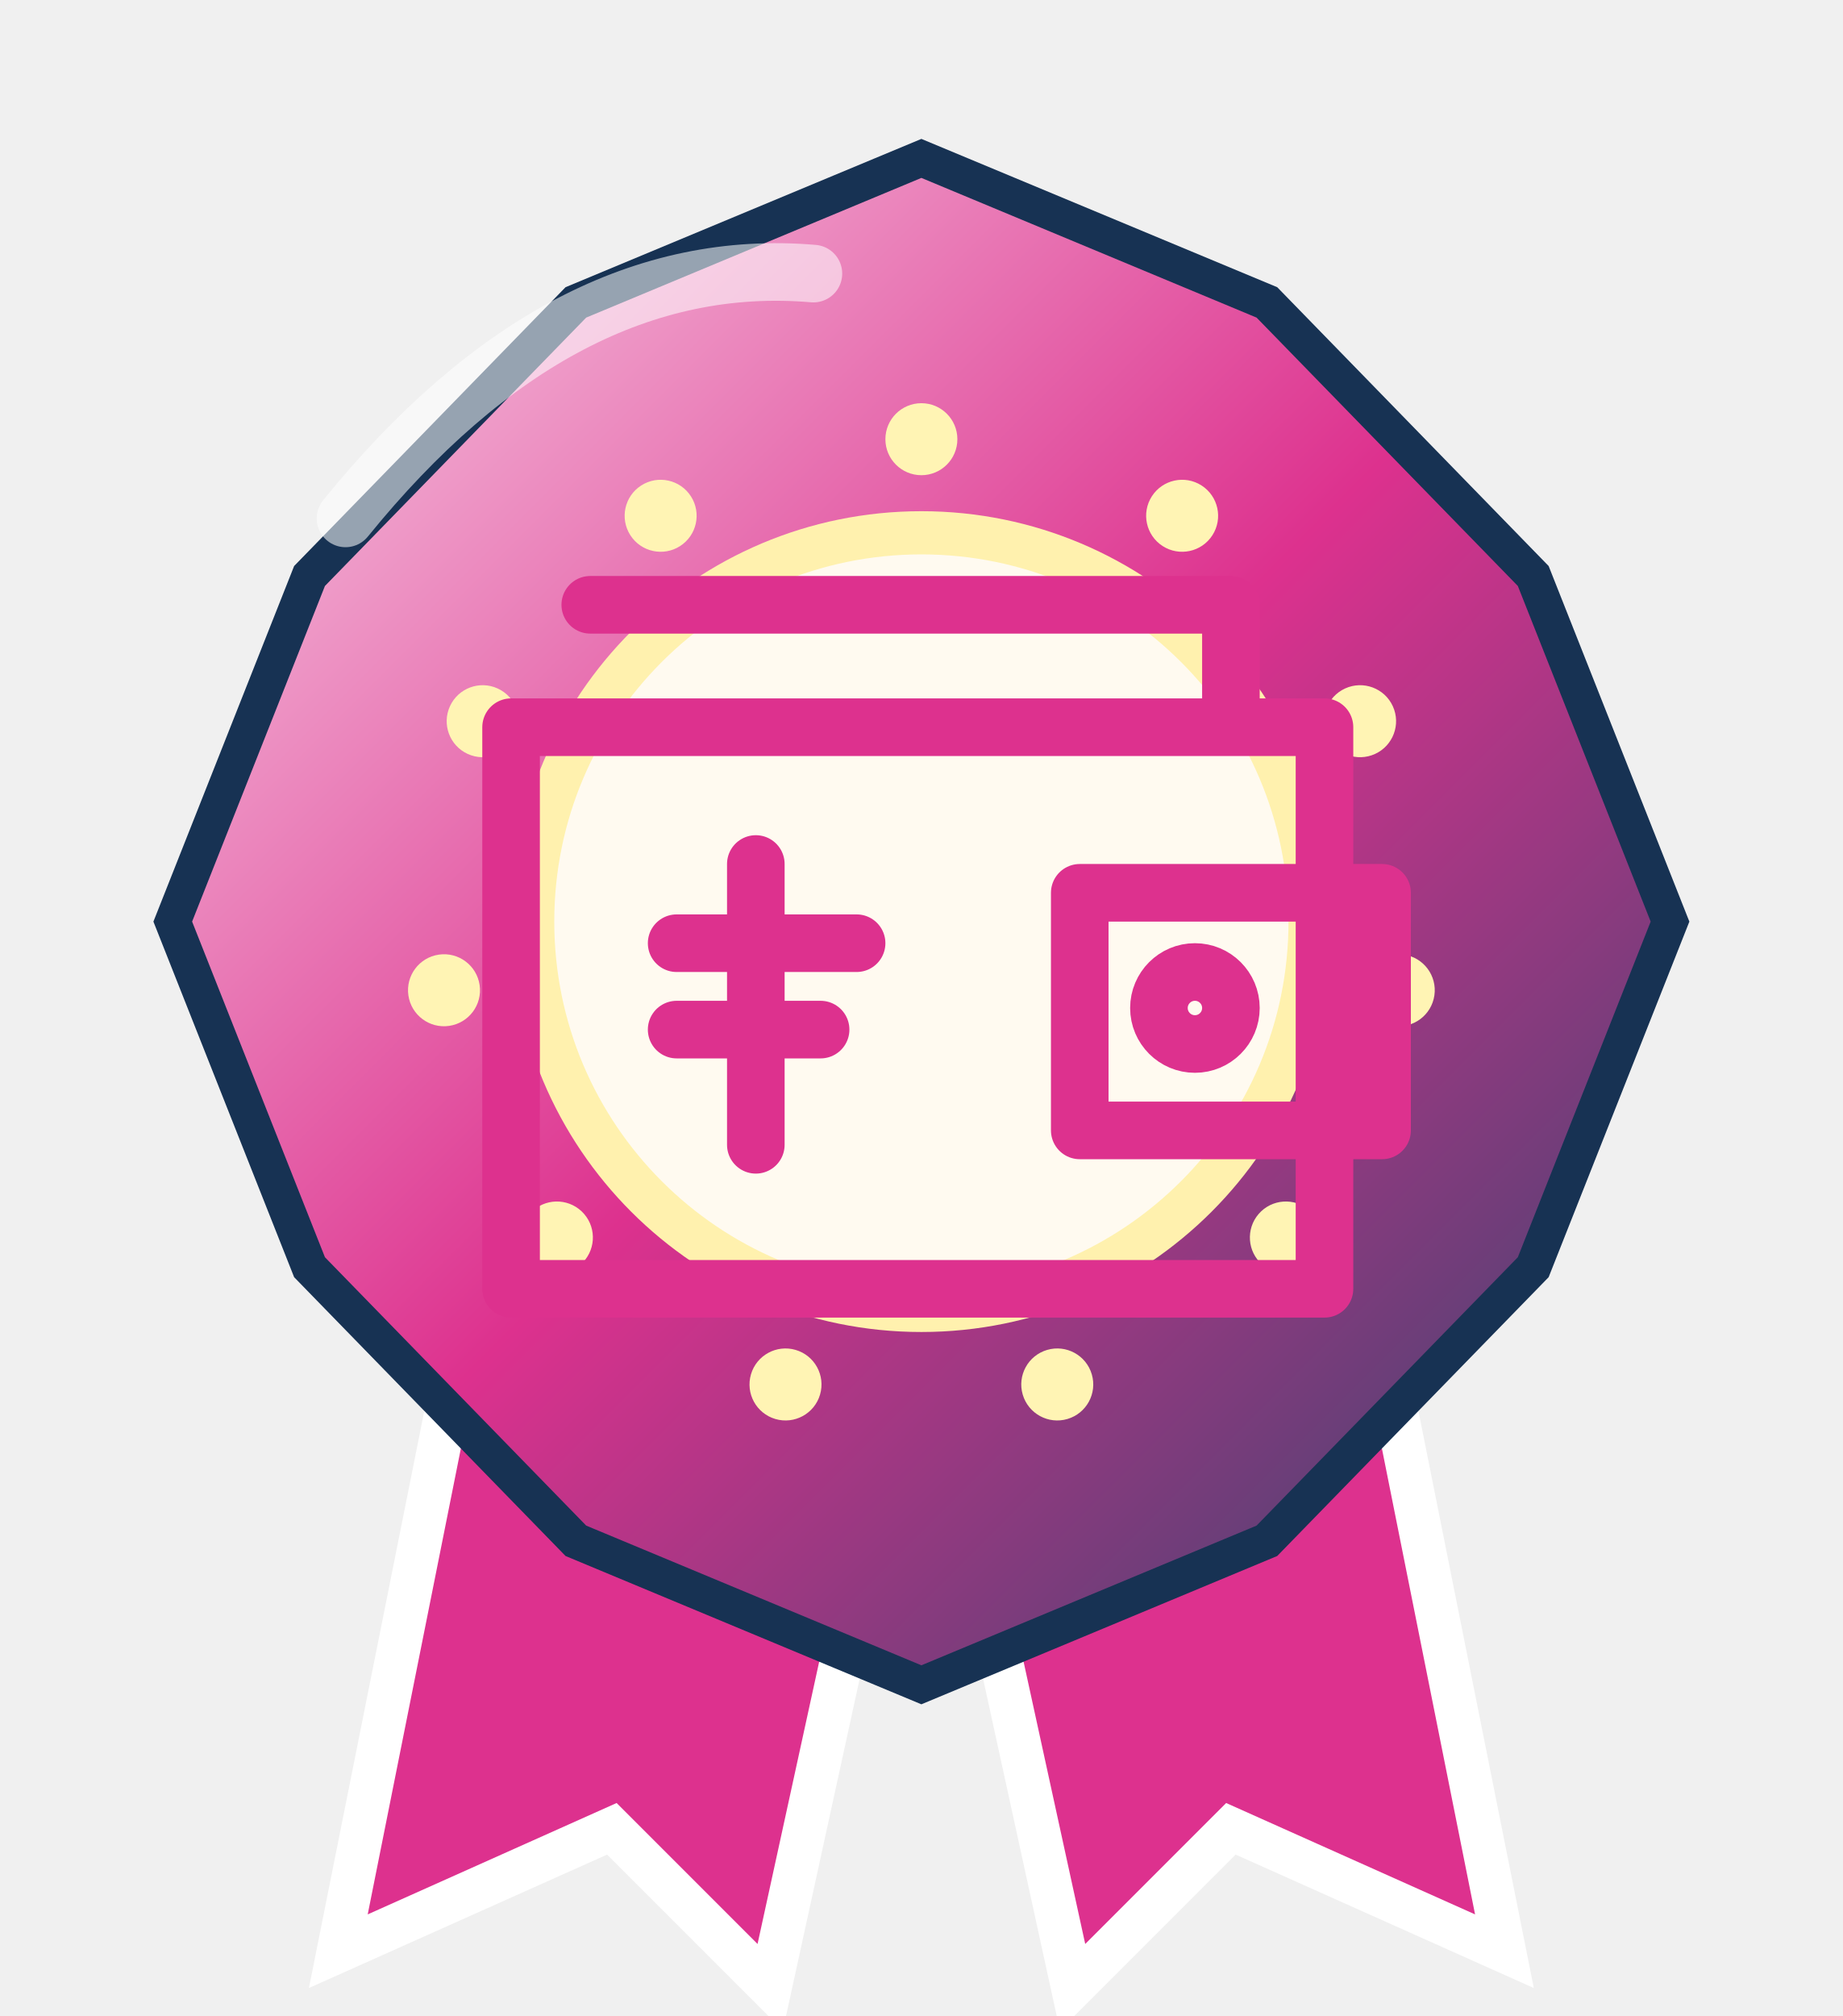
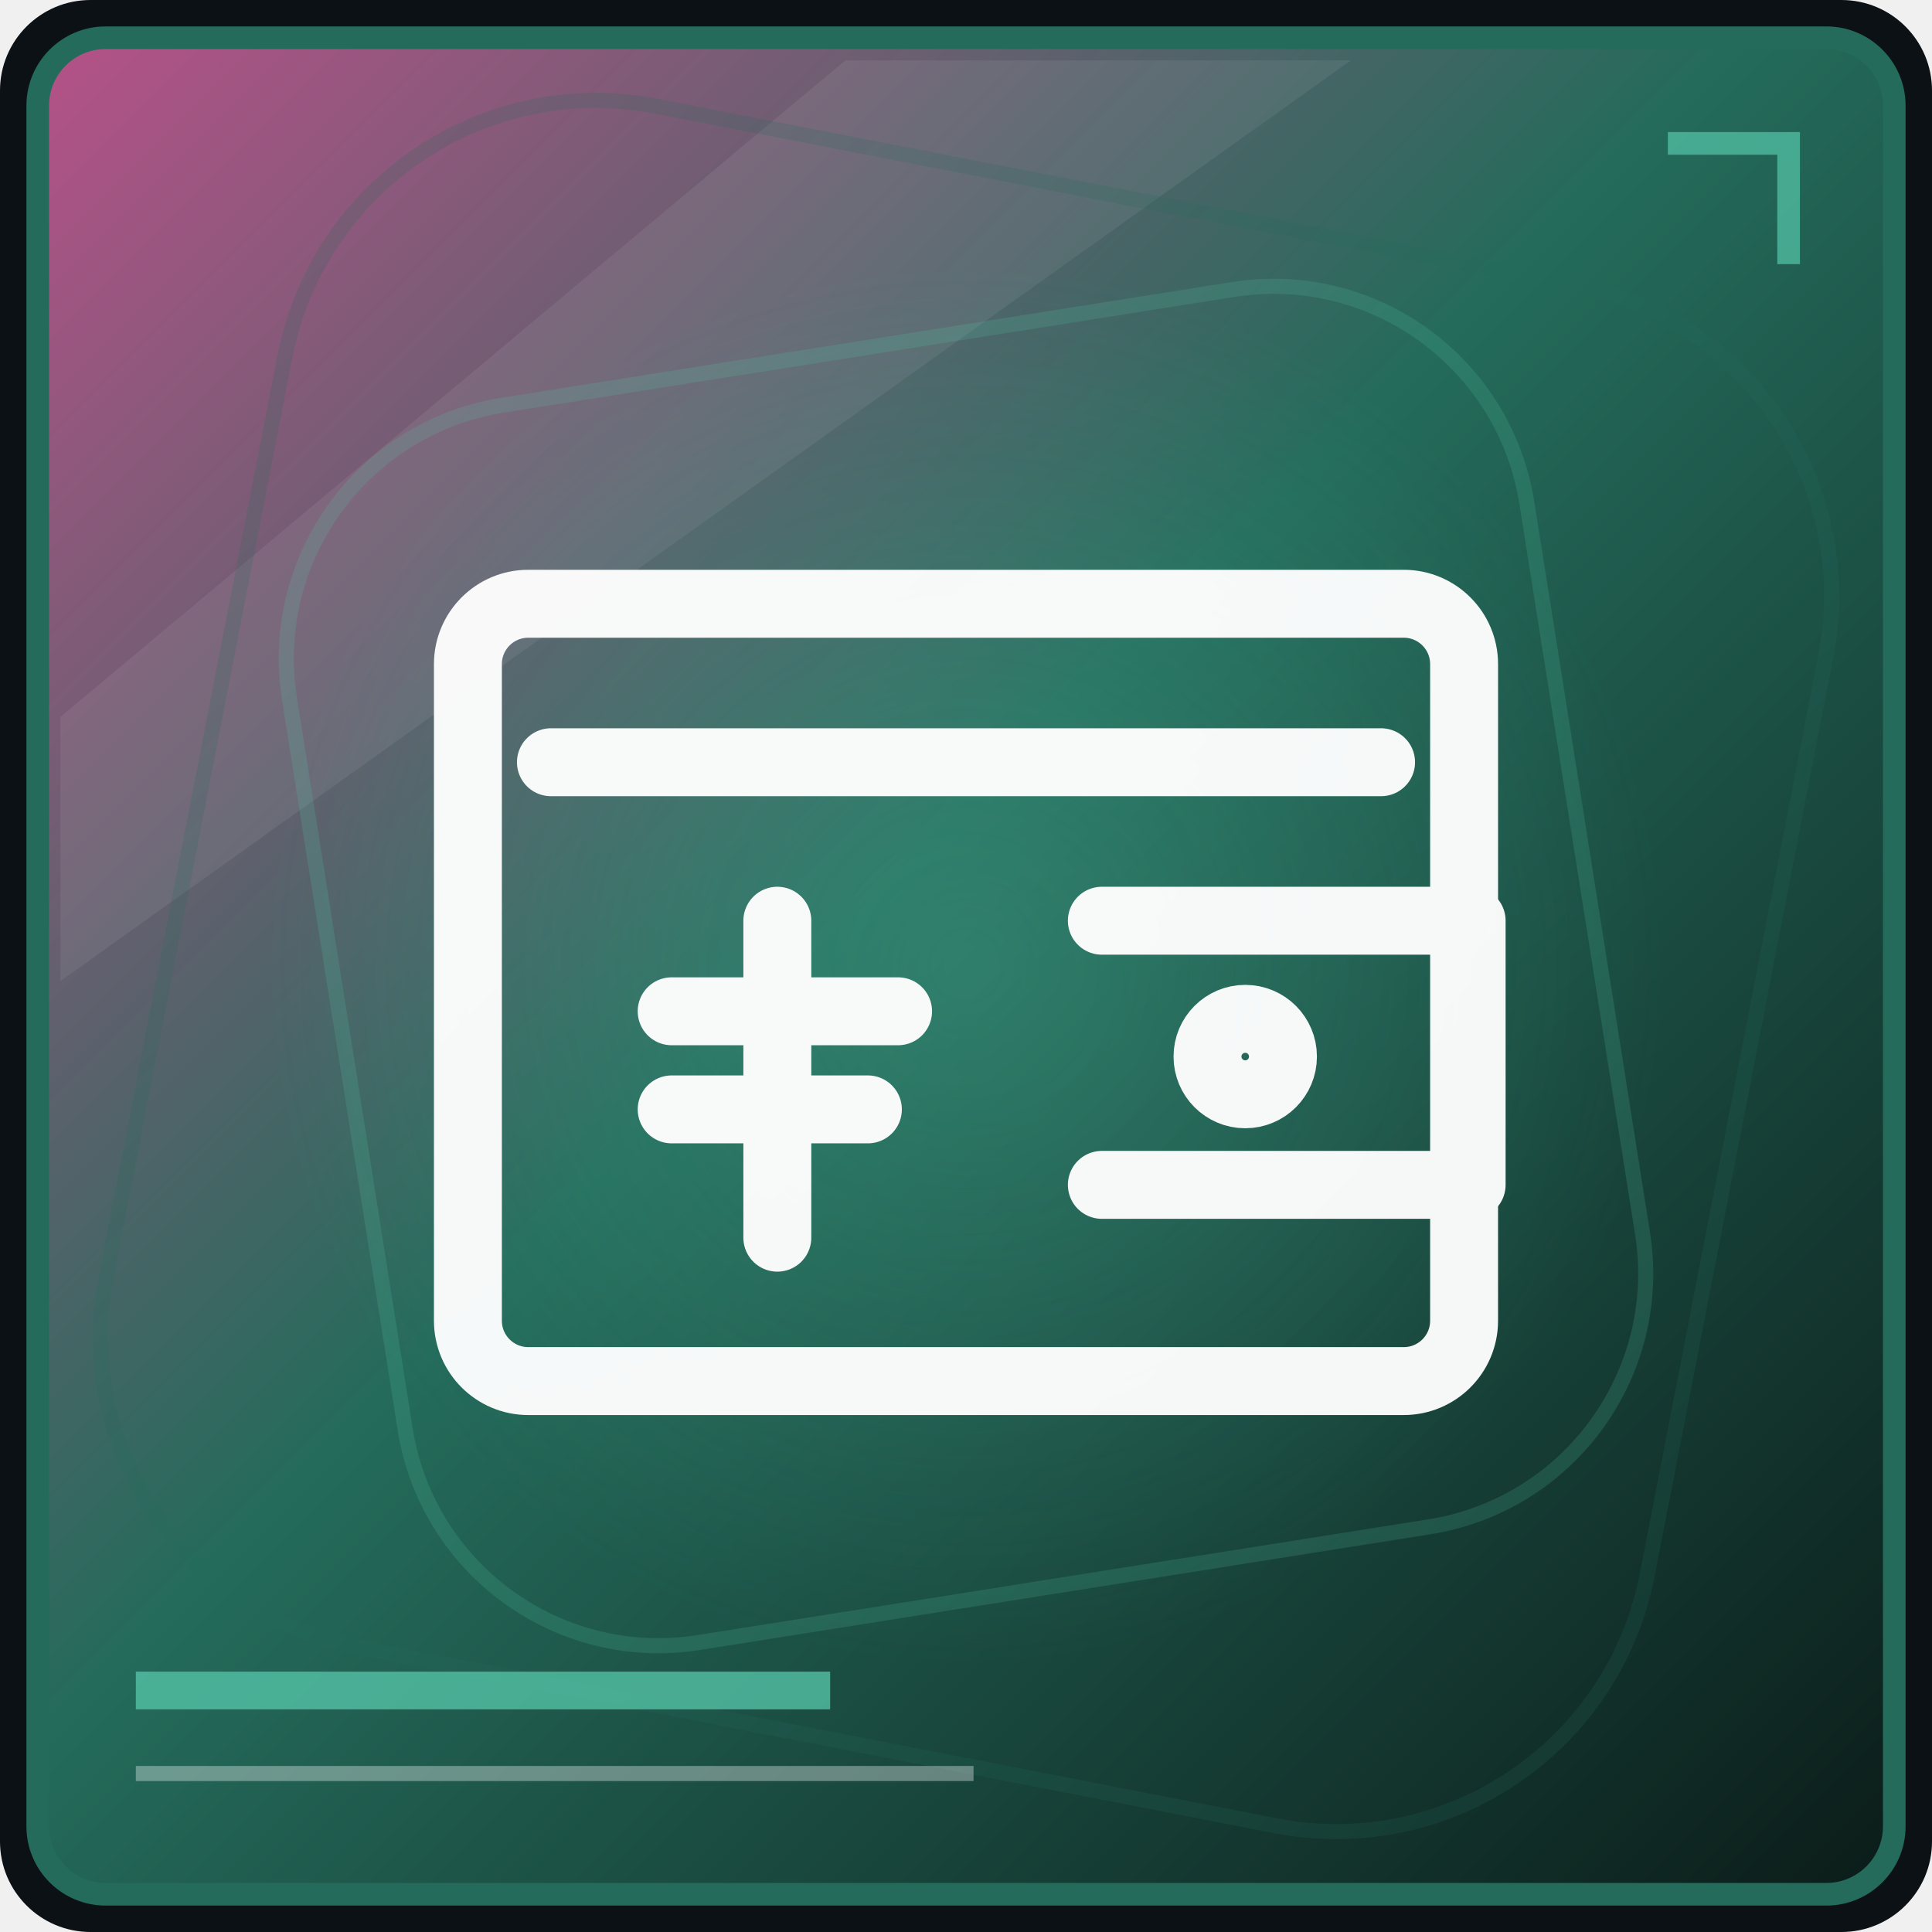
- <svg xmlns="http://www.w3.org/2000/svg" width="256" height="280" viewBox="0 0 256 280">
+ <svg xmlns="http://www.w3.org/2000/svg" width="256" height="256" viewBox="0 0 256 256">
  <defs>
-     <linearGradient id="g5" x2="1" y2="1">
-       <stop stop-color="#f9dbeb" />
-       <stop offset=".5" stop-color="#dd318e" />
-       <stop offset="1" stop-color="#23466b" />
+     <linearGradient id="bg5" x1="0" y1="0" x2="1" y2="1">
+       <stop stop-color="#b85189" />
+       <stop offset=".46" stop-color="#246b5b" />
+       <stop offset="1" stop-color="#0b1b18" />
    </linearGradient>
+     <radialGradient id="glow5">
+       <stop stop-color="#55c6a9" stop-opacity=".55" />
+       <stop offset="1" stop-color="#55c6a9" stop-opacity="0" />
+     </radialGradient>
  </defs>
-   <path d="m65 181-18 90 38-17 22 22 19-87m65-8 18 90-38-17-22 22-19-87" fill="#dd318e" stroke="#fff" stroke-width="6" />
-   <g fill="url(#g5)" stroke="#173253" stroke-width="5">
-     <path d="m128 22 48 20 37 38 19 48-19 48-37 38-48 20-48-20-37-38-19-48 19-48 37-38Z" />
+   <rect width="256" height="256" rx="12" fill="#0c1116" />
+   <rect x="5" y="5" width="246" height="246" rx="9" fill="url(#bg5)" stroke="#246b5b" stroke-width="3" />
+   <path d="M8 95 112 8h67L8 130Z" fill="#ffffff" opacity=".07" />
+   <circle cx="128" cy="128" r="92" fill="url(#glow5)" opacity=".48" />
+   <rect x="24" y="24" width="208" height="208" rx="42" fill="none" stroke="#246b5b" stroke-width="2" opacity=".2" transform="rotate(11 128 128)" />
+   <rect x="45" y="45" width="166" height="166" rx="34" fill="none" stroke="#55c6a9" stroke-width="2" opacity=".18" transform="rotate(-9 128 128)" />
+   <g fill="none" stroke="#ffffff" stroke-width="9" stroke-linecap="round" stroke-linejoin="round" opacity=".96">
+     <rect x="62" y="80" width="132" height="103" rx="8" />
+     <path d="M73 101h110M103 122v42m-14-30h30m-30 13h26" />
+     <path d="M146 122h49v35h-49" />
+     <circle cx="165" cy="140" r="5" />
  </g>
-   <circle cx="128" cy="128" r="54" fill="#fffaf0" stroke="#fff1ae" stroke-width="6" />
-   <circle cx="128" cy="61" r="5" transform="rotate(0.0 128 128)" fill="#fff4b4" />
-   <circle cx="128" cy="61" r="5" transform="rotate(32.72727 128 128)" fill="#fff4b4" />
-   <circle cx="128" cy="61" r="5" transform="rotate(65.45455 128 128)" fill="#fff4b4" />
-   <circle cx="128" cy="61" r="5" transform="rotate(98.18182 128 128)" fill="#fff4b4" />
-   <circle cx="128" cy="61" r="5" transform="rotate(130.9091 128 128)" fill="#fff4b4" />
-   <circle cx="128" cy="61" r="5" transform="rotate(163.6364 128 128)" fill="#fff4b4" />
-   <circle cx="128" cy="61" r="5" transform="rotate(196.3636 128 128)" fill="#fff4b4" />
-   <circle cx="128" cy="61" r="5" transform="rotate(229.0909 128 128)" fill="#fff4b4" />
-   <circle cx="128" cy="61" r="5" transform="rotate(261.8182 128 128)" fill="#fff4b4" />
-   <circle cx="128" cy="61" r="5" transform="rotate(294.5455 128 128)" fill="#fff4b4" />
-   <circle cx="128" cy="61" r="5" transform="rotate(327.2727 128 128)" fill="#fff4b4" />
-   <g fill="none" stroke="#dd318e" stroke-width="8" stroke-linecap="round" stroke-linejoin="round">
-     <path d="M71 101h113v78H71ZM82 84h89v17M150 124h42v33h-42Z" />
-     <circle cx="166" cy="140" r="5" />
-     <path d="M105 120v39m-11-28h25m-25 12h20" />
-   </g>
-   <path d="M48 72q30-37 65-34" fill="none" stroke="#fff" stroke-width="8" opacity=".55" stroke-linecap="round" />
+   <path d="M18 224h92" stroke="#55c6a9" stroke-width="5" opacity=".76" />
+   <path d="M18 235h111" stroke="#ffffff" stroke-width="2" opacity=".34" />
+   <path d="M221 19h16v16" fill="none" stroke="#55c6a9" stroke-width="3" opacity=".7" />
</svg>
